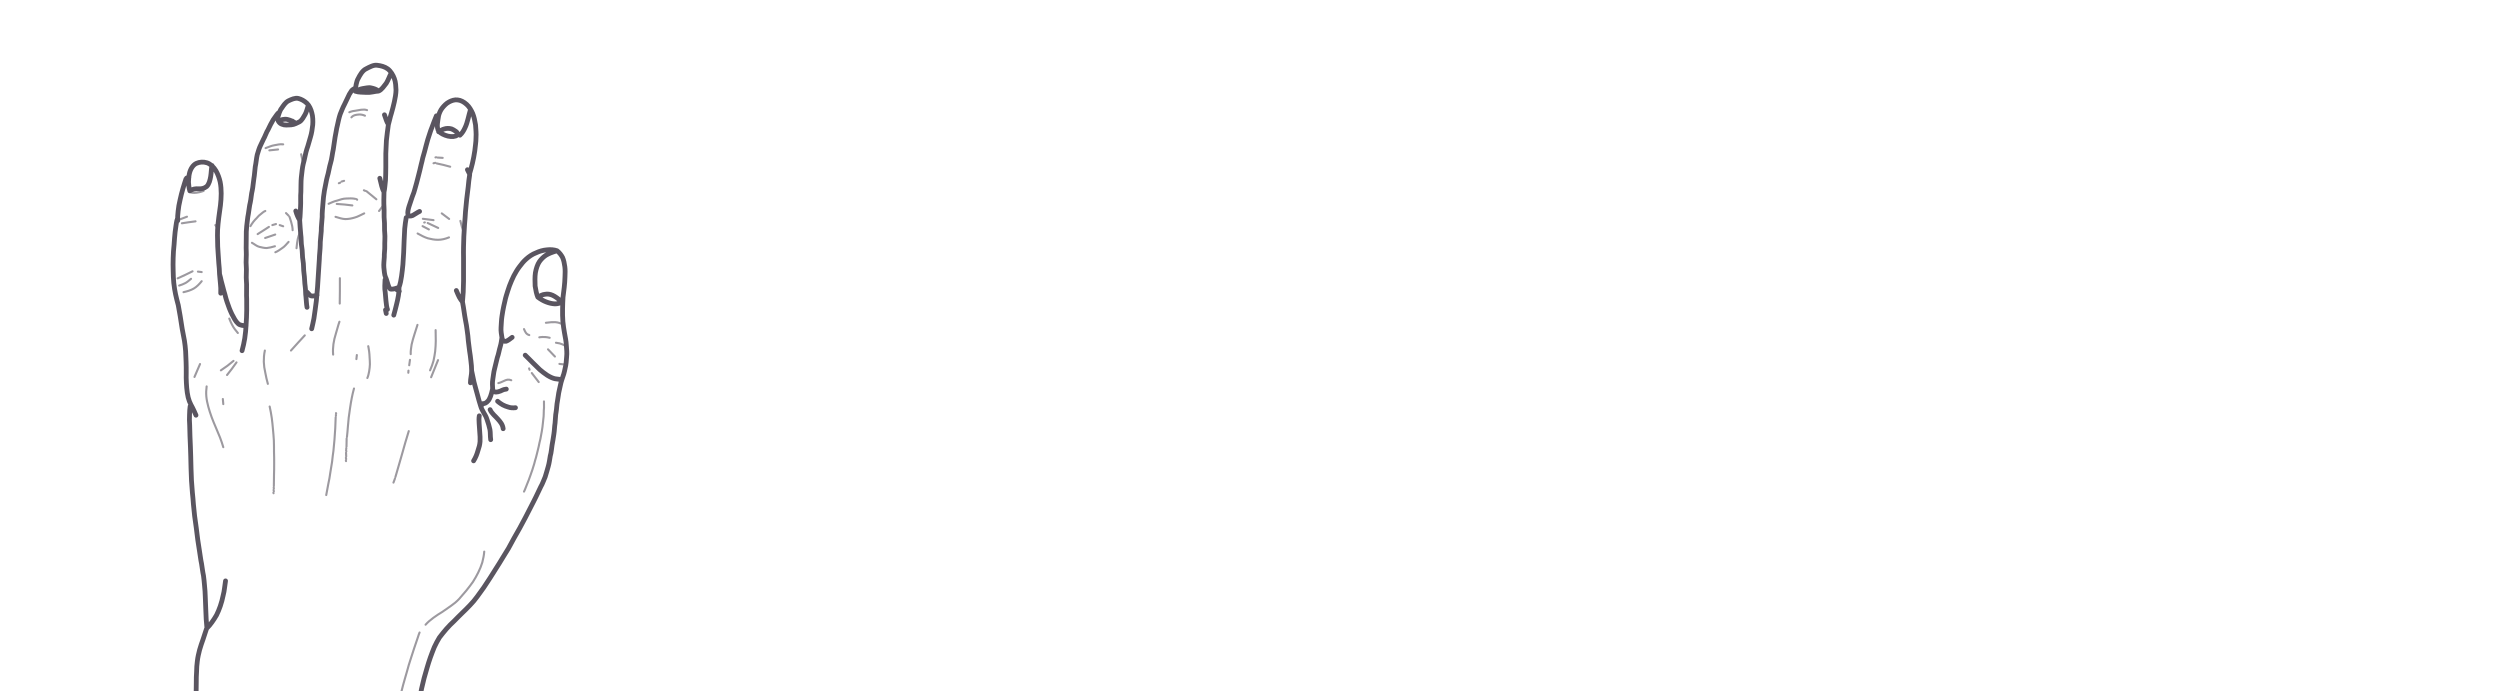
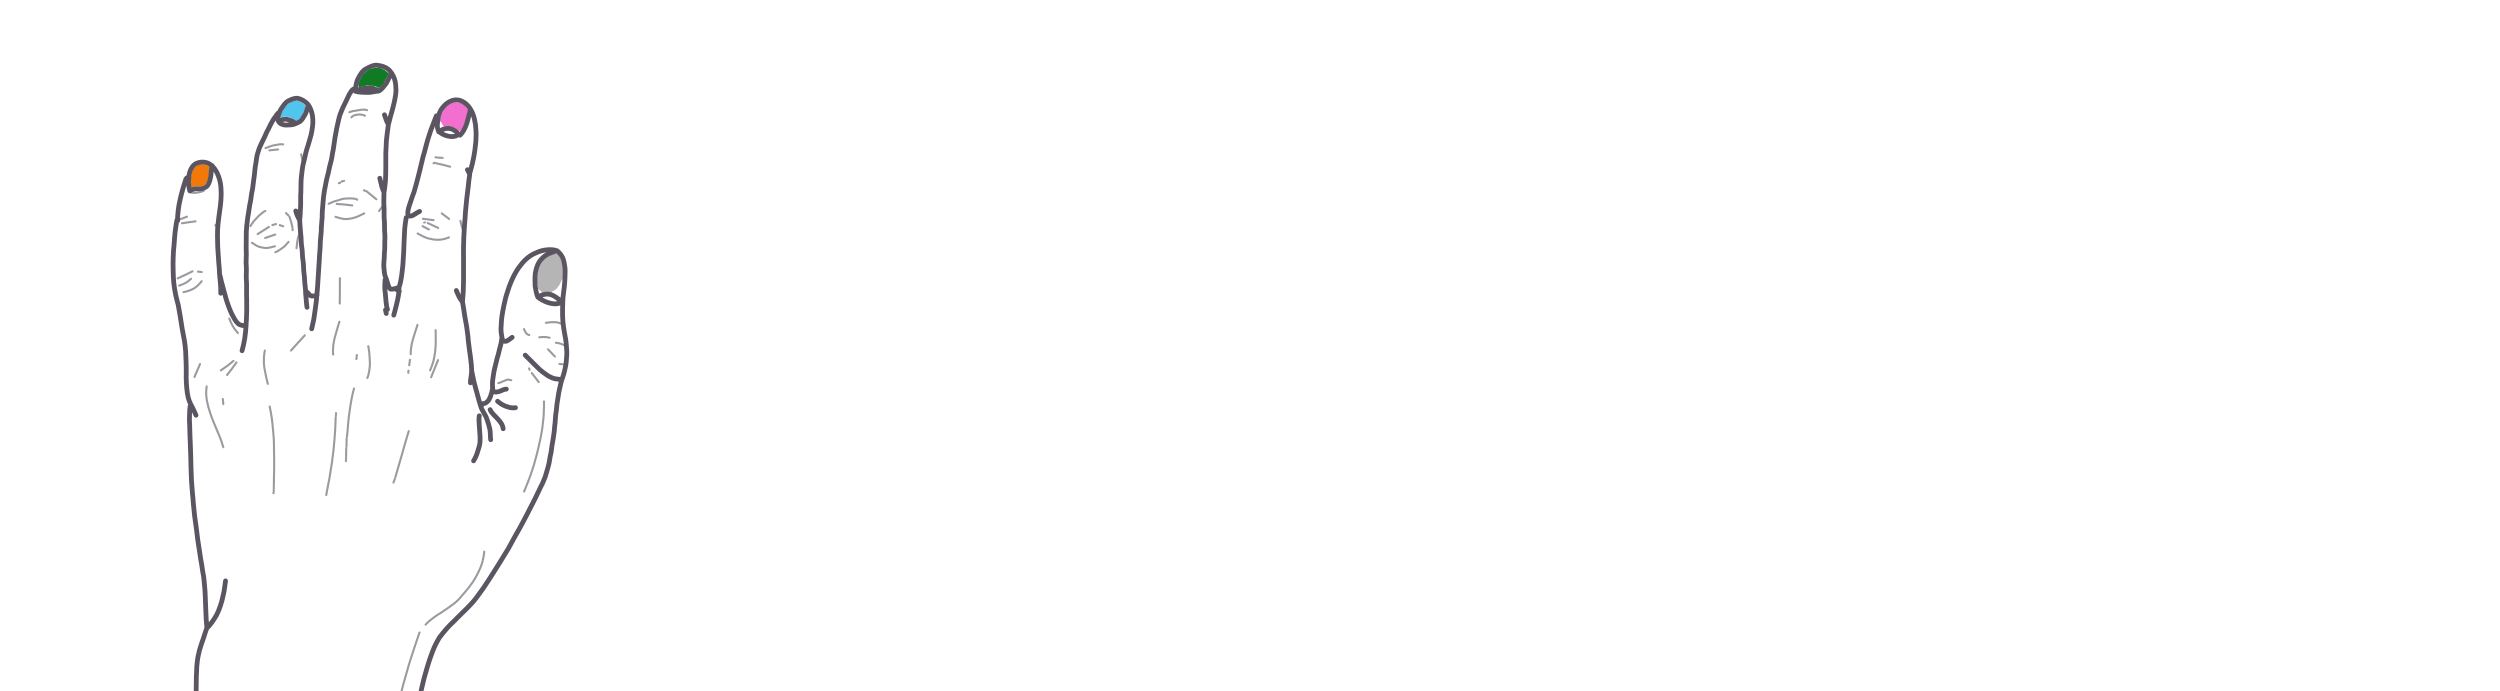
<svg xmlns="http://www.w3.org/2000/svg" viewBox="-400 -20 1666 460" data-side="left">
+   <path class="hand-nail" data-finger="4" d="M-31.2 149.2 L-29.2 148.8 L-28.3 149.4 L-26.9 151.2 L-25.8 153.7 L-24.8 158.3 L-24.9 165.8 L-25.5 166.4 L-27.4 170.2 L-29.3 172.6 L-32.3 174.5 L-32.4 175.0 L-34.9 174.7 L-36.2 174.6 L-38.3 175.1 L-41.2 172.6 L-41.8 172.5 L-42.2 166.9 L-41.9 162.0 L-40.5 157.0 L-38.6 154.1 L-35.7 151.3 Z" fill="#b5b5b5" />
+   <path class="hand-nail" data-finger="3" d="M-99.1 48.6 L-96.5 48.0 L-92.9 48.6 L-90.3 50.3 L-87.9 53.0 L-89.8 60.7 L-91.9 65.8 L-93.0 67.3 L-93.3 67.0 L-93.9 67.1 L-94.0 67.6 L-94.8 66.7 L-97.4 65.0 L-100.1 64.1 L-102.6 64.1 L-104.3 64.5 L-106.3 60.9 L-106.9 60.8 L-106.1 56.5 L-103.9 52.4 L-101.1 49.8 Z" fill="#f26ecf" />
+   <path class="hand-nail" data-finger="2" d="M-153.5 26.0 L-149.8 25.1 L-146.4 25.4 L-143.8 26.6 L-140.9 28.9 L-144.2 35.4 L-146.0 37.6 L-147.5 38.7 L-149.8 37.4 L-155.0 36.8 L-160.3 38.1 L-161.0 37.9 L-160.9 37.1 L-161.4 37.1 L-160.6 34.0 L-158.2 29.6 L-155.8 27.4 Z" fill="#107a25" />
+   <path class="hand-nail" data-finger="1" d="M-206.2 47.8 L-203.6 47.1 L-201.0 47.3 L-199.4 48.0 L-196.2 50.4 L-197.0 53.4 L-199.3 58.0 L-201.3 60.0 L-202.5 60.5 L-203.2 60.0 L-207.6 58.0 L-210.8 57.7 L-213.0 58.3 L-213.5 58.0 L-212.3 54.9 L-210.0 51.0 Z" fill="#50c5ed" />
+   <path class="hand-nail" data-finger="0" d="M-268.2 89.9 L-266.2 89.4 L-264.1 89.5 L-261.5 90.4 L-260.3 91.4 L-260.8 96.7 L-261.8 100.7 L-263.5 103.4 L-265.8 104.2 L-270.1 104.3 L-272.2 104.8 L-272.7 104.5 L-272.9 103.4 L-273.1 99.9 L-272.2 95.0 L-270.8 92.1 Z" fill="#f27907" />
  <path class="hand-creases" d="M-167.2 54.8 C-167.2 54.8 -165.6 54.0 -163.2 53.8 C-161.0 53.5 -157.9 52.5 -155.4 53.4 M-165.8 58.2 C-165.8 58.2 -165.0 57.1 -163.4 56.7 C-162.0 56.4 -159.7 55.8 -156.8 57.1 M-223.0 78.7 C-221.0 78.0 -219.1 77.1 -217.2 76.8 C-215.3 76.5 -213.4 75.9 -211.3 76.2 M-220.5 80.2 L-214.7 79.6 M-273.5 107.2 C-273.4 108.6 -271.2 108.7 -268.9 108.4 C-266.5 108.1 -264.3 107.2 -264.3 107.2 M-199.3 82.8 L-198.2 88.2 M-109.8 84.9 L-109.3 84.8 M-108.4 85.0 L-105.0 85.2 M-111.1 88.8 L-109.9 88.5 M-280.9 126.5 L-275.4 124.4 M-109.0 88.9 L-104.5 89.9 L-100.0 91.1 M-278.8 128.8 L-274.2 128.1 L-269.7 127.5 M-256.5 130.0 L-255.2 131.9 M-172.4 101.0 L-170.7 100.5 M-174.2 102.1 L-173.4 101.8 M-233.1 130.7 C-233.1 130.7 -231.7 128.2 -229.9 126.3 C-228.9 125.5 -227.8 123.8 -226.6 123.0 C-225.5 122.2 -224.4 121.0 -223.2 120.6 M-157.5 106.8 L-156.6 107.2 M-181.0 115.8 C-179.2 115.0 -177.3 114.1 -175.4 113.7 C-173.5 113.1 -171.4 112.3 -169.3 112.3 C-167.3 112.2 -165.3 112.1 -163.3 112.5 M-155.8 107.4 L-149.2 112.8 M-209.4 122.0 L-207.7 123.7 M-175.6 115.9 L-170.4 116.3 L-165.2 116.9 M-162.4 112.7 L-162.0 113.1 M-207.1 124.5 C-207.1 124.5 -204.9 130.2 -205.0 133.4 M-218.5 130.0 L-216.1 129.3 M-228.3 136.0 L-224.5 133.6 L-220.8 131.2 M-213.6 130.0 L-211.3 130.8 M-176.4 124.5 C-174.1 125.2 -172.0 125.9 -169.9 126.0 C-167.7 126.0 -165.7 125.6 -163.7 125.0 C-161.7 124.5 -159.5 123.2 -157.3 122.2 M-147.4 120.6 L-144.9 117.3 M-223.3 138.6 L-216.6 136.3 M-232.1 141.8 C-230.4 142.7 -228.9 144.1 -227.2 144.5 C-225.5 144.9 -223.9 145.3 -222.3 145.3 C-220.6 145.1 -218.7 144.7 -216.8 144.1 M-105.6 122.2 L-100.7 125.9 M-118.2 125.8 L-111.1 126.7 M-202.4 145.4 C-202.3 143.3 -201.8 140.6 -201.6 139.4 C-201.4 138.2 -200.8 136.4 -200.2 135.3 M-281.6 165.5 L-276.6 163.2 L-271.7 160.8 M-268.1 161.0 L-265.6 161.3 M-207.7 141.2 C-208.9 142.5 -210.4 144.4 -211.9 145.3 C-213.2 146.2 -214.9 147.5 -216.5 148.1 M-117.3 128.3 L-116.9 128.2 M-115.0 128.6 L-108.0 131.9 M-118.4 130.7 L-114.2 132.9 M-272.7 165.8 C-273.9 166.8 -275.1 167.9 -276.4 168.6 C-277.6 169.3 -279.1 169.8 -280.6 170.3 M-93.2 127.2 C-92.5 130.4 -91.9 132.4 -91.0 134.2 M-121.7 135.6 C-119.4 136.9 -117.1 138.1 -114.9 138.8 C-112.6 139.4 -110.4 139.8 -108.1 139.8 C-105.7 139.8 -103.2 139.2 -100.8 138.2 M-265.6 167.4 C-267.3 169.5 -269.0 171.2 -270.9 172.3 C-272.8 173.4 -275.0 174.1 -277.7 174.7 M-173.5 165.4 L-173.5 173.8 L-173.6 182.3 M-247.2 192.3 C-246.1 195.2 -244.6 198.0 -243.5 199.4 C-242.3 200.9 -241.5 201.9 -241.5 201.9 M-173.8 194.4 C-174.6 196.5 -175.5 200.3 -176.2 202.4 C-176.9 204.6 -177.5 207.0 -177.8 209.3 C-178.1 211.5 -178.2 213.9 -178.0 216.3 M-196.9 203.5 L-201.5 208.5 L-206.1 213.6 M-266.7 222.6 L-268.6 227.0 L-270.4 231.2 M-223.5 213.6 C-224.1 216.3 -224.2 218.8 -224.2 221.1 C-224.1 223.6 -223.8 225.9 -223.2 228.4 C-222.8 230.8 -222.2 233.2 -221.5 235.8 M-244.4 220.5 L-248.5 223.8 L-252.8 226.8 M-242.4 221.5 L-245.5 225.8 L-248.7 229.9 M-121.8 196.5 C-122.5 198.6 -123.2 201.1 -123.9 203.1 C-124.6 205.1 -125.2 207.6 -125.7 209.6 C-126.0 211.7 -126.4 213.8 -126.3 216.0 M-154.6 210.7 C-154.6 210.7 -154.3 212.1 -154.0 214.3 C-153.9 215.5 -153.7 216.8 -153.7 218.2 C-153.6 219.6 -153.5 221.1 -153.5 222.8 C-153.6 224.3 -153.7 225.9 -154.0 227.5 C-154.3 229.0 -154.6 230.6 -155.2 231.9 M-109.7 200.0 C-109.6 202.3 -109.7 205.1 -109.6 207.2 C-109.6 209.4 -109.8 211.9 -110.0 214.1 C-110.2 216.2 -110.7 218.2 -111.1 220.4 C-111.7 222.5 -112.4 224.6 -113.4 226.8 M-262.3 237.5 C-262.6 239.7 -262.7 242.0 -262.5 244.2 C-262.3 246.5 -261.8 248.7 -261.2 251.0 C-260.6 253.3 -259.8 255.6 -259.0 257.9 C-258.2 260.3 -257.1 262.5 -256.2 264.8 C-255.2 267.1 -254.3 269.3 -253.4 271.5 C-252.6 273.7 -251.8 275.8 -251.2 278.0 M-162.2 216.6 L-162.5 219.3 M-251.5 245.9 L-251.2 249.3 M-50.8 199.3 C-50.0 201.2 -49.4 202.7 -47.3 203.3 M-36.2 195.1 C-33.3 194.7 -31.5 194.6 -29.9 194.7 C-28.1 194.8 -26.6 195.4 -24.7 196.2 M-126.8 219.8 L-127.3 223.4 M-108.1 220.0 L-110.4 225.7 L-112.7 231.4 M-127.8 227.0 L-127.9 228.4 M-40.6 204.8 C-40.6 204.8 -37.5 204.1 -33.7 205.1 M-220.3 250.9 C-219.7 253.4 -219.3 256.0 -218.9 258.5 C-218.6 260.9 -218.3 263.4 -218.1 266.0 C-217.8 268.5 -217.7 271.1 -217.5 273.5 C-217.5 276.1 -217.3 278.5 -217.4 281.1 C-217.3 283.6 -217.3 286.2 -217.3 288.7 C-217.3 291.2 -217.3 293.8 -217.4 296.3 C-217.4 298.9 -217.4 301.4 -217.5 303.9 M-164.1 238.9 C-164.7 241.1 -165.2 243.2 -165.6 245.3 C-166.0 247.5 -166.4 249.5 -166.7 251.8 C-167.0 253.9 -167.3 256.1 -167.6 258.2 C-167.8 260.3 -168.0 262.5 -168.2 264.7 C-168.4 266.9 -168.5 269.1 -168.8 271.2 M-29.5 208.4 C-25.7 208.8 -24.7 209.9 -22.4 210.8 M-34.8 212.8 L-30.2 217.6 M-176.1 255.3 L-176.0 255.7 M-176.2 256.6 L-176.1 257.0 M-47.4 225.5 L-47.1 226.4 M-176.3 258.0 C-176.4 260.5 -176.5 263.0 -176.6 265.5 C-176.8 268.0 -176.9 270.5 -177.1 272.9 C-177.3 275.5 -177.5 277.9 -177.8 280.4 C-178.1 282.8 -178.5 285.3 -178.7 287.7 C-179.1 290.2 -179.5 292.6 -179.9 295.1 C-180.2 297.6 -180.7 300.1 -181.2 302.4 C-181.7 304.9 -182.1 307.4 -182.6 309.9 M-45.6 228.6 L-41.0 234.6 M-27.2 222.5 L-23.0 223.0 M-169.0 272.2 L-169.1 277.7 M-127.6 267.3 L-129.9 274.9 L-132.1 282.7 L-134.3 290.3 L-136.5 297.9 M-169.3 278.7 L-169.2 279.1 M-169.4 279.9 L-169.2 280.8 M-169.4 281.7 L-169.3 284.2 M-169.5 285.1 L-169.3 285.9 M-169.5 286.8 L-169.4 287.3 M-217.6 304.8 L-217.5 305.6 M-217.7 306.5 L-217.5 307.4 M-37.5 247.5 C-37.6 249.5 -37.3 251.4 -37.6 253.3 C-37.7 255.2 -37.6 257.1 -37.9 259.0 C-38.2 260.9 -38.2 262.8 -38.5 264.5 C-38.8 266.4 -39.0 268.2 -39.4 269.9 C-39.7 271.6 -40.0 273.4 -40.5 275.1 C-40.9 276.7 -41.1 278.5 -41.6 280.0 C-42.1 281.6 -42.3 283.3 -42.8 284.8 C-43.3 286.2 -43.6 287.7 -44.0 289.1 C-44.9 291.9 -45.6 294.5 -46.5 296.7 C-47.3 298.9 -48.0 301.0 -48.7 302.5 C-49.4 304.1 -49.8 305.4 -50.2 306.3 C-50.6 307.2 -50.8 307.6 -50.8 307.6 M-217.8 308.3 L-217.7 308.7 M-136.8 298.9 L-137.8 301.6 M-77.3 347.6 C-77.5 350.1 -78.0 352.5 -78.6 354.8 C-79.3 357.1 -80.2 359.3 -81.3 361.5 C-82.3 363.6 -83.5 365.6 -84.8 367.7 C-86.2 369.6 -87.6 371.6 -89.2 373.5 C-90.8 375.4 -92.4 377.3 -94.1 379.2 C-95.7 380.9 -97.5 382.4 -99.4 383.7 C-101.3 385.1 -103.3 386.4 -105.3 387.8 C-107.3 389.0 -109.3 390.3 -111.2 391.7 C-113.1 393.1 -114.9 394.6 -116.4 396.3 M-120.4 401.5 C-120.4 401.5 -120.5 401.9 -120.9 402.8 C-121.2 403.6 -121.6 404.8 -122.1 406.4 C-122.7 408.0 -123.3 409.9 -124.0 412.0 C-124.7 414.1 -125.5 416.6 -126.3 419.1 C-126.8 420.5 -127.1 421.8 -127.6 423.2 C-128.0 424.6 -128.4 426.0 -128.8 427.5 C-129.2 428.9 -129.7 430.4 -130.1 432.0 C-130.5 433.5 -130.9 435.0 -131.4 436.6 C-131.8 438.2 -132.2 439.7 -132.6 441.3 C-133.1 442.9 -133.4 444.5 -133.8 446.1 C-134.2 447.6 -134.5 449.2 -134.9 450.9 C-135.1 452.5 -135.5 454.1 -135.8 455.6 C-136.1 457.2 -136.4 458.8 -136.7 460.3 C-136.9 461.8 -137.1 463.3 -137.3 464.8 C-137.5 466.2 -137.6 467.6 -137.8 469.0 C-137.9 470.4 -138.0 471.9 -138.0 473.1 M-67.9 235.3 C-66.2 235.0 -65.0 234.1 -63.6 233.6 C-62.3 233.0 -61.0 232.7 -59.3 233.4" fill="none" stroke="#5a5560" stroke-opacity="0.6" stroke-width="1.4" stroke-linecap="round" stroke-linejoin="round" />
  <path class="hand-lines" d="M-163.2 40.8 C-160.9 41.6 -158.3 41.4 -155.6 41.6 C-153.0 41.8 -150.2 40.8 -147.8 40.7 C-149.1 39.5 -150.8 39.0 -152.6 38.6 C-154.3 38.1 -156.4 38.8 -158.2 39.0 C-160.0 39.2 -161.7 40.3 -163.2 40.8 C-163.1 38.2 -162.5 34.2 -161.3 32.3 C-160.3 30.3 -158.5 27.0 -156.1 25.9 C-153.8 24.7 -151.0 23.1 -148.6 23.5 C-146.1 23.8 -143.7 24.4 -141.6 25.9 C-139.6 27.4 -138.0 30.1 -137.2 32.4 C-136.3 34.6 -136.2 37.9 -136.1 40.0 C-136.1 42.2 -136.7 45.7 -137.2 47.8 C-137.7 49.8 -138.5 53.5 -139.2 55.6 C-139.9 57.6 -140.6 61.2 -141.2 63.1 C-141.6 65.2 -142.2 71.3 -142.5 73.6 C-142.7 75.8 -142.7 79.9 -142.9 82.4 C-143.0 84.8 -142.8 89.0 -142.9 91.4 C-143.0 93.8 -142.9 97.8 -143.1 100.1 C-143.4 102.4 -143.6 106.0 -144.1 108.0 C-145.3 105.9 -146.0 102.6 -146.9 98.8 M-192.3 199.1 C-191.8 196.8 -191.2 194.5 -190.8 192.2 C-190.4 189.9 -189.5 182.8 -189.2 180.5 C-189.0 178.1 -188.6 173.9 -188.4 171.5 C-188.3 169.0 -187.9 164.6 -187.8 162.1 C-187.7 159.7 -187.3 155.3 -187.2 152.8 C-187.2 150.4 -186.6 145.8 -186.6 143.4 C-186.7 140.8 -186.0 136.4 -185.9 133.9 C-186.0 131.4 -185.4 127.0 -185.3 124.6 C-185.4 122.2 -185.0 118.2 -184.8 115.8 C-184.7 113.2 -184.2 109.4 -183.8 107.0 C-183.2 104.5 -182.6 100.2 -181.9 97.8 C-181.1 95.4 -180.5 91.1 -179.7 88.6 C-178.9 86.2 -178.5 82.0 -177.9 79.5 C-177.5 77.3 -177.1 73.6 -176.7 71.4 C-176.2 69.4 -175.8 65.8 -175.2 63.7 C-174.8 61.7 -174.0 58.1 -173.3 56.1 C-172.5 54.2 -171.6 51.7 -170.5 49.7 C-169.3 47.5 -168.0 44.2 -167.2 42.8 C-166.3 41.6 -165.6 40.0 -165.1 39.8 L-163.1 38.6 M-215.8 58.6 L-214.9 58.2 C-214.3 56.4 -213.5 53.4 -212.3 52.1 C-211.3 50.6 -209.8 48.2 -207.8 47.2 C-205.7 46.2 -203.4 45.1 -201.2 45.6 C-199.2 46.1 -197.2 47.2 -195.5 48.8 C-193.9 50.3 -192.7 53.0 -192.2 55.2 C-191.5 57.4 -191.4 60.9 -191.6 63.2 C-191.8 65.4 -192.4 69.2 -193.1 71.3 C-193.8 73.5 -194.7 77.2 -195.5 79.3 C-196.3 81.5 -197.2 87.0 -197.9 89.1 C-198.5 91.4 -198.9 95.6 -199.2 98.2 C-199.5 100.8 -199.4 105.2 -199.5 107.9 C-199.8 110.6 -199.5 115.0 -199.7 117.6 C-199.9 120.2 -199.9 124.3 -200.3 126.7 C-201.2 125.3 -202.2 123.2 -202.9 120.6 M-139.3 28.7 C-140.3 30.4 -141.4 33.7 -142.6 35.5 C-143.9 37.1 -145.7 40.0 -147.8 40.7 M-120.4 120.9 C-121.6 121.4 -123.5 122.8 -125.0 123.6 C-126.6 124.2 -127.9 124.4 -128.2 122.6 C-128.4 121.4 -128.0 119.4 -127.4 117.5 C-126.8 115.6 -126.0 113.2 -125.3 111.2 C-124.5 109.3 -123.8 107.2 -123.5 105.9 C-122.7 103.4 -122.0 100.3 -121.3 97.7 C-120.6 95.2 -119.9 92.1 -119.3 89.5 C-118.9 88.2 -118.6 86.6 -118.3 85.3 C-117.9 84.0 -117.5 82.4 -117.1 81.1 C-116.5 78.6 -115.6 75.5 -114.9 72.9 C-114.0 70.4 -113.2 67.3 -112.2 65.0 C-111.3 62.5 -110.2 59.6 -109.2 57.2 L-107.7 57.0 C-107.3 55.5 -106.5 53.5 -105.3 52.0 C-104.1 50.5 -102.5 48.8 -100.7 47.9 C-99.0 47.0 -97.0 46.3 -95.0 46.6 C-93.0 46.8 -91.0 47.8 -89.0 49.6 C-87.3 51.1 -86.0 53.4 -85.0 55.6 C-84.1 57.8 -83.5 60.6 -83.1 63.2 C-83.0 64.5 -82.9 66.1 -82.8 67.5 C-82.7 68.8 -82.7 70.5 -82.8 71.8 C-82.8 73.2 -82.9 74.8 -83.1 76.2 C-83.2 77.6 -83.4 79.2 -83.6 80.5 C-84.0 83.3 -84.6 86.4 -85.2 88.9 C-85.8 91.3 -86.5 94.0 -87.1 95.9 L-88.5 93.1 M-238.7 213.7 C-238.0 211.3 -237.3 208.0 -236.9 205.5 C-236.5 203.1 -236.1 198.8 -236.0 196.3 C-235.8 193.8 -235.6 189.4 -235.6 186.7 C-235.7 184.2 -235.5 179.6 -235.7 177.0 C-235.8 174.4 -235.5 169.8 -235.8 167.2 C-236.1 164.6 -235.6 159.8 -235.9 157.2 C-236.2 154.6 -235.7 150.0 -235.9 147.5 C-236.1 144.9 -235.8 140.4 -235.9 137.9 C-236.0 135.8 -235.8 132.9 -235.6 130.7 C-235.3 128.6 -235.0 124.8 -234.5 122.6 C-234.1 120.5 -233.8 117.0 -233.2 114.8 C-232.7 112.6 -232.5 109.1 -231.9 106.9 C-231.4 104.7 -231.2 101.1 -230.8 98.9 C-230.4 96.9 -230.2 93.2 -229.9 91.1 C-229.4 88.9 -229.1 85.3 -228.6 83.2 C-228.0 81.1 -227.2 78.4 -226.2 76.5 C-225.6 75.4 -225.0 73.8 -224.3 72.5 C-223.6 71.4 -222.8 69.0 -222.1 67.7 C-221.3 66.6 -220.4 64.2 -219.7 63.0 C-218.9 61.8 -218.1 59.8 -217.3 58.9 C-215.9 57.0 -214.7 54.9 -213.9 55.0 M-194.6 50.4 C-195.1 51.9 -195.8 54.8 -196.7 56.3 C-197.6 57.8 -198.8 60.3 -200.5 61.2 C-201.8 61.8 -203.9 63.1 -206.0 63.2 C-208.2 63.3 -210.4 63.6 -212.1 62.8 C-213.8 62.2 -215.0 60.6 -214.9 58.7 M-258.7 90.3 C-259.2 92.2 -259.2 95.3 -259.6 97.6 C-260.0 100.0 -260.7 102.8 -262.3 104.3 C-264.1 105.7 -265.8 105.9 -267.8 105.8 C-269.6 105.7 -271.6 105.9 -273.5 107.2 C-274.1 105.3 -274.3 103.0 -274.4 101.3 C-274.3 99.6 -274.2 97.4 -273.8 95.7 C-273.1 92.5 -271.3 89.9 -269.2 88.9 C-267.0 87.9 -264.5 87.7 -262.0 88.5 C-259.7 89.3 -257.5 91.4 -256.1 93.8 C-254.8 96.0 -253.8 98.9 -253.3 101.2 C-252.8 103.5 -252.6 106.6 -252.6 108.9 C-252.6 111.4 -252.8 114.5 -253.1 116.9 C-253.5 119.3 -253.8 122.5 -254.2 124.9 C-254.6 127.3 -254.8 130.9 -255.0 133.2 C-255.1 135.4 -255.1 138.3 -255.0 140.5 C-255.0 142.8 -254.9 145.7 -254.7 147.9 C-254.5 150.2 -254.4 153.1 -254.2 155.4 C-254.0 157.6 -253.7 160.4 -253.7 162.6 C-253.5 165.0 -253.2 167.4 -253.1 169.1 C-252.9 170.7 -252.8 173.0 -252.9 175.4 M-214.6 60.6 C-212.8 59.9 -210.6 59.1 -208.5 59.6 C-206.4 60.1 -204.3 61.0 -202.8 62.3 M-107.7 57.0 C-107.9 58.6 -108.4 60.7 -108.5 62.4 C-108.7 64.2 -108.5 66.3 -107.5 67.6 C-106.5 68.8 -104.0 70.1 -101.5 70.7 C-98.9 71.3 -96.4 71.1 -95.3 70.0 C-93.9 68.4 -97.9 66.4 -99.1 65.9 C-100.9 65.4 -102.5 65.5 -103.8 65.9 C-105.2 66.2 -106.4 67.1 -107.7 67.8 M-205.1 60.7 L-206.4 63.2 M-86.6 53.5 C-87.1 55.1 -87.6 57.3 -88.1 59.2 C-88.6 61.1 -89.2 63.3 -90.1 65.1 C-90.9 66.9 -92.0 68.8 -93.5 70.1 M-274.1 98.0 C-274.3 98.2 -275.8 98.5 -276.0 99.0 C-276.7 100.8 -277.4 103.6 -278.1 105.7 C-278.8 108.0 -279.5 110.9 -280.0 113.2 C-280.6 115.6 -281.1 118.5 -281.3 120.7 C-281.6 122.9 -281.7 125.3 -281.6 127.1 L-281.8 125.8 M-143.8 56.5 C-142.8 59.3 -142.3 61.3 -141.3 62.7 M-282.1 126.8 C-282.6 128.9 -282.9 132.0 -283.3 134.6 C-283.6 137.1 -283.8 140.4 -284.0 143.1 C-284.2 144.4 -284.2 146.2 -284.4 147.5 C-284.5 148.9 -284.5 150.7 -284.6 151.9 C-284.7 154.6 -284.7 158.0 -284.6 160.5 C-284.6 163.1 -284.4 166.2 -284.2 168.5 C-283.9 171.2 -283.5 173.9 -283.0 176.1 C-282.5 178.2 -281.9 181.0 -281.2 183.4 C-280.8 185.3 -280.3 188.3 -279.9 190.8 C-279.5 193.3 -279.0 196.6 -278.6 199.1 C-278.1 201.6 -277.6 204.7 -277.1 207.0 C-276.8 209.1 -276.4 211.9 -276.3 214.1 C-276.2 216.4 -276.1 219.1 -276.0 221.2 C-275.9 223.5 -275.9 226.2 -275.9 228.4 C-276.0 230.5 -275.9 232.9 -275.8 235.2 C-275.7 237.3 -275.5 239.6 -275.2 241.7 C-274.9 244.0 -274.4 245.8 -273.8 247.4 C-273.2 248.9 -272.5 250.3 -271.7 251.7 C-271.0 253.2 -270.2 254.7 -269.4 256.7 M-87.0 96.4 C-87.4 98.9 -87.8 102.0 -88.0 104.6 C-88.3 107.1 -88.7 110.2 -89.0 112.8 C-89.2 115.4 -89.5 118.5 -89.8 121.1 C-89.9 123.6 -90.2 126.7 -90.4 129.3 C-90.6 131.8 -90.8 135.1 -90.9 137.6 C-91.0 139.7 -91.1 142.3 -91.1 144.5 C-91.1 146.8 -91.2 149.6 -91.1 151.9 C-91.1 154.3 -91.1 157.2 -91.1 159.6 C-91.1 162.0 -91.1 164.9 -91.1 167.2 C-91.1 169.6 -91.2 172.3 -91.3 174.6 C-91.4 176.7 -91.6 179.2 -91.8 181.2 C-92.6 180.3 -93.2 179.2 -93.9 178.1 C-94.5 177.0 -95.1 175.5 -95.9 173.6 M-144.1 108.0 C-144.2 110.5 -144.3 115.8 -144.1 118.1 C-143.9 120.4 -144.2 124.4 -143.9 126.7 C-143.6 129.0 -143.9 133.1 -143.6 135.4 C-143.3 137.7 -143.7 141.9 -143.6 144.3 C-143.5 146.1 -144.0 149.2 -143.9 151.2 C-144.0 153.0 -144.4 156.4 -144.2 158.2 C-144.0 160.1 -143.8 163.2 -143.1 164.7 C-142.0 166.7 -141.1 172.7 -139.5 172.7 C-137.7 172.8 -135.9 172.1 -134.1 171.5 C-134.0 173.1 -134.2 175.2 -134.5 177.0 C-134.8 178.7 -135.3 181.4 -135.8 183.1 C-136.3 184.9 -137.0 188.2 -137.6 190.0 M-200.3 126.7 C-200.1 129.0 -199.9 133.8 -199.6 136.1 C-199.2 138.3 -199.4 142.5 -198.9 144.7 C-198.4 147.1 -198.6 151.3 -198.1 153.5 C-197.6 155.9 -197.8 160.0 -197.4 162.3 C-197.0 164.7 -197.0 168.7 -196.6 171.1 C-196.3 173.1 -196.4 176.1 -196.1 177.8 C-195.9 179.6 -195.8 182.8 -195.4 184.8 M-129.3 125.0 C-129.7 127.3 -130.1 130.1 -130.3 132.4 C-130.4 134.9 -130.6 137.9 -130.7 140.4 C-130.8 142.9 -130.9 145.9 -131.0 148.3 C-131.1 150.9 -131.3 153.9 -131.5 156.3 C-131.7 158.8 -132.1 161.7 -132.4 164.0 C-132.7 166.5 -133.3 169.2 -134.1 171.5 M-253.7 162.6 C-253.3 163.8 -252.9 165.8 -252.6 167.1 C-252.2 168.4 -251.8 170.3 -251.4 171.6 C-251.0 173.1 -250.6 174.8 -250.1 176.3 C-249.7 177.7 -249.3 179.6 -248.8 180.9 C-248.3 182.2 -247.7 184.0 -247.2 185.4 C-246.7 186.6 -246.1 188.1 -245.5 189.3 C-244.3 191.6 -243.0 194.2 -241.4 195.6 C-240.0 197.0 -237.8 196.9 -236.0 197.1 M-196.2 174.0 C-194.8 174.9 -193.7 177.0 -192.6 177.2 C-191.4 177.4 -190.2 177.2 -188.7 176.6 M-143.4 166.4 C-143.5 168.2 -143.8 172.6 -143.3 174.7 C-143.0 176.8 -142.8 183.7 -141.8 186.2 M-58.7 204.8 C-60.0 205.8 -61.5 207.0 -62.7 207.4 C-64.0 207.7 -65.1 207.2 -65.5 205.0 C-65.8 203.0 -66.3 200.6 -66.1 198.2 C-65.9 195.8 -65.9 193.3 -65.5 190.8 C-65.1 188.4 -64.8 186.0 -64.3 184.0 C-63.7 181.9 -63.4 179.5 -62.7 177.3 C-62.0 175.1 -61.3 172.7 -60.5 170.5 C-59.6 168.3 -58.7 165.9 -57.6 163.8 C-56.5 161.8 -55.3 159.6 -53.8 157.7 C-52.5 155.9 -51.0 154.1 -49.3 152.6 C-47.4 150.9 -45.2 149.4 -42.8 148.5 C-40.5 147.4 -38.0 146.7 -35.6 146.5 C-33.1 146.2 -30.8 146.4 -28.8 147.1 C-30.5 147.6 -31.9 148.1 -33.2 148.6 C-34.4 149.1 -35.3 149.6 -36.2 150.1 C-37.8 151.2 -39.2 152.5 -40.5 154.3 C-41.8 156.2 -42.7 158.9 -43.2 161.7 C-43.4 163.1 -43.5 164.6 -43.5 166.1 C-43.5 167.5 -43.5 169.1 -43.4 170.6 C-43.0 173.4 -42.4 176.1 -41.6 178.0 M-136.4 172.5 L-133.9 174.1 M-28.8 147.1 C-27.2 148.3 -26.0 149.9 -25.1 151.6 C-24.3 153.4 -23.9 155.6 -23.6 157.7 C-23.3 159.8 -23.4 162.3 -23.5 164.5 C-23.5 166.8 -23.8 169.3 -24.0 171.5 C-24.3 173.7 -24.5 176.0 -24.8 178.0 C-25.0 180.4 -25.0 183.2 -25.1 185.8 C-25.1 187.2 -25.1 188.6 -25.1 190.1 C-25.1 191.4 -25.0 192.9 -24.9 194.2 C-24.7 196.8 -24.2 199.5 -23.8 202.0 C-23.3 204.8 -22.7 207.5 -22.6 210.1 C-22.4 212.6 -22.1 215.3 -22.4 217.8 C-22.6 220.2 -22.7 222.8 -23.4 225.4 C-23.7 226.7 -23.9 228.0 -24.3 229.2 C-24.8 230.4 -25.1 231.9 -25.6 233.1 C-27.5 232.6 -28.7 232.7 -30.1 232.4 C-31.5 232.1 -33.0 231.5 -35.3 230.1 C-37.1 228.9 -38.8 227.6 -40.3 226.3 C-41.8 224.8 -43.5 223.2 -45.0 221.7 C-46.5 220.1 -48.3 218.4 -50.0 216.7 M-143.1 186.5 L-142.6 188.9 M-91.8 181.2 C-91.4 183.1 -91.1 185.3 -90.8 187.2 C-90.5 189.1 -90.2 191.4 -89.8 193.4 C-89.3 195.5 -89.0 198.0 -88.7 200.1 C-88.3 202.2 -88.1 205.2 -87.9 207.3 C-87.6 209.4 -87.3 211.6 -87.1 213.7 C-86.8 215.8 -86.4 218.1 -86.2 220.4 C-85.9 222.7 -85.7 225.0 -85.7 227.1 C-85.7 230.1 -86.5 232.2 -86.5 235.1 M-41.6 178.0 C-39.8 177.0 -38.3 176.2 -36.7 176.1 C-35.1 175.8 -33.5 176.0 -31.7 176.8 C-30.0 177.6 -27.8 179.1 -25.6 181.3 C-26.9 182.1 -28.5 182.5 -30.2 182.5 C-32.1 182.4 -34.0 182.0 -36.0 181.2 C-37.9 180.5 -39.9 179.3 -41.6 178.0 M-273.3 250.8 C-273.5 252.4 -273.7 254.4 -273.7 256.5 C-273.8 258.6 -273.8 261.0 -273.6 263.4 C-273.6 265.8 -273.5 268.2 -273.4 270.7 C-273.3 273.1 -273.2 275.5 -273.1 277.8 C-273.0 280.0 -272.9 282.2 -272.9 284.0 C-272.9 285.4 -272.9 286.7 -272.8 288.1 C-272.8 289.5 -272.7 290.8 -272.7 292.2 C-272.6 294.8 -272.5 297.5 -272.4 300.2 C-272.2 302.8 -272.0 305.6 -271.8 308.2 C-271.5 310.8 -271.3 313.5 -271.1 316.1 C-270.8 318.7 -270.5 321.3 -270.3 323.9 C-269.9 326.6 -269.6 329.2 -269.2 331.8 C-268.9 334.5 -268.6 337.1 -268.2 339.8 C-267.8 342.4 -267.4 345.0 -267.0 347.6 C-266.8 349.0 -266.6 350.3 -266.4 351.6 C-266.2 352.9 -266.0 354.3 -265.7 355.6 C-265.5 357.0 -265.3 358.3 -265.1 359.6 C-264.9 360.9 -264.7 362.3 -264.4 363.6 C-264.1 365.6 -263.9 367.9 -263.7 370.2 C-263.4 372.7 -263.3 375.2 -263.2 377.8 C-263.1 380.4 -263.0 382.9 -262.9 385.5 C-262.8 388.0 -262.7 390.4 -262.6 392.6 C-262.4 394.8 -262.3 396.9 -262.1 398.6 C-260.9 397.5 -259.9 396.2 -258.8 394.7 C-257.8 393.3 -256.7 391.7 -255.7 389.9 C-254.8 388.2 -254.0 386.1 -253.2 383.9 C-252.4 381.7 -251.8 379.2 -251.2 376.4 C-250.8 375.1 -250.6 373.5 -250.4 372.1 C-250.1 370.4 -250.0 368.9 -249.7 367.1 M-65.5 205.0 C-65.8 206.9 -66.0 208.9 -66.7 211.2 C-67.4 213.4 -67.7 215.9 -68.6 218.3 C-69.3 220.7 -69.7 223.3 -70.4 225.7 C-71.1 228.2 -71.2 230.7 -71.6 232.8 C-72.0 235.1 -71.8 237.2 -71.7 239.0 C-71.5 241.2 -70.0 241.6 -68.1 241.1 C-65.5 240.5 -65.4 239.6 -62.6 239.3 M-85.7 227.1 C-85.2 229.4 -84.7 231.9 -84.1 234.7 C-83.7 236.0 -83.3 237.5 -83.0 238.8 C-82.7 240.1 -82.2 241.6 -81.9 242.8 C-81.2 245.5 -80.5 248.0 -79.8 250.2 C-79.3 252.1 -78.5 253.5 -77.7 254.9 C-77.0 256.1 -76.1 257.5 -75.6 259.1 C-74.6 261.8 -74.0 264.1 -73.5 266.3 C-73.1 268.6 -73.4 270.2 -73.0 273.0 M-25.6 233.1 C-26.4 235.4 -26.7 237.8 -27.3 240.1 C-27.9 242.4 -28.0 244.8 -28.5 247.2 C-29.0 249.6 -29.0 252.2 -29.4 254.5 C-29.9 256.9 -29.8 259.5 -30.1 261.9 C-30.5 264.3 -30.5 266.9 -30.9 269.3 C-31.3 271.7 -31.6 274.2 -32.1 276.6 C-32.5 279.0 -32.6 281.5 -33.3 283.8 C-33.7 286.2 -34.0 288.6 -34.7 291.0 C-35.4 293.2 -35.9 295.5 -36.7 297.8 C-37.7 300.0 -38.4 302.3 -39.6 304.3 C-40.7 306.5 -41.8 308.9 -42.9 311.2 C-44.1 313.4 -45.1 315.8 -46.4 318.1 C-47.6 320.4 -48.8 322.8 -50.0 325.1 C-51.2 327.3 -52.4 329.7 -53.7 332.0 C-54.9 334.2 -56.2 336.5 -57.5 338.7 C-58.8 341.0 -60.0 343.2 -61.2 345.5 C-62.6 347.7 -63.9 349.9 -65.2 352.0 C-66.6 354.3 -67.9 356.5 -69.3 358.6 C-70.7 360.8 -72.0 363.0 -73.4 365.1 C-74.8 367.2 -76.2 369.4 -77.6 371.5 C-79.1 373.5 -80.5 375.6 -82.0 377.6 C-83.5 379.6 -85.0 381.5 -86.7 383.2 C-88.4 385.0 -90.2 386.8 -92.0 388.5 C-93.8 390.4 -95.7 392.0 -97.4 393.9 C-99.2 395.6 -101.0 397.3 -102.6 399.2 C-104.2 401.1 -105.8 403.0 -107.2 404.9 C-108.4 407.0 -109.6 409.0 -110.6 411.3 C-111.5 413.6 -112.4 415.8 -113.2 418.1 C-114.0 420.3 -114.7 422.7 -115.4 425.0 C-116.1 427.3 -116.7 429.6 -117.4 432.0 C-117.9 434.4 -118.6 436.7 -119.1 439.1 C-119.6 441.5 -120.0 443.8 -120.4 446.2 C-120.8 448.6 -121.3 451.0 -121.6 453.4 C-122.1 455.8 -122.4 458.1 -122.8 460.6 C-123.1 463.0 -123.4 465.4 -123.8 467.8 C-124.0 470.1 -124.3 472.7 -124.6 475.3 C-125.0 478.0 -125.3 480.7 -125.7 483.1 C-126.0 485.6 -126.2 487.8 -126.3 489.4 M-79.3 250.1 C-78.3 250.0 -79.4 249.0 -78.3 249.0 C-77.0 249.0 -76.0 248.6 -74.8 247.2 C-74.1 246.5 -73.7 245.5 -73.1 244.1 C-72.6 242.9 -72.2 241.1 -71.7 239.0 M-68.4 247.4 C-68.4 247.4 -67.1 248.6 -65.0 249.8 C-63.9 250.4 -62.6 250.9 -61.2 251.3 C-59.8 251.8 -58.2 251.9 -56.5 251.7 M-80.6 257.1 C-80.9 258.7 -80.8 260.4 -80.7 262.2 C-80.6 264.1 -80.4 266.0 -80.3 268.0 C-80.1 270.1 -80.0 272.2 -80.1 274.3 C-80.3 276.5 -80.7 278.0 -81.5 280.3 C-82.1 282.5 -83.0 284.9 -84.4 287.1 M-73.4 253.0 C-72.3 255.6 -69.8 257.4 -68.2 259.3 C-66.6 261.1 -65.0 262.9 -64.7 265.7 M-262.4 399.1 C-263.2 401.5 -264.0 403.9 -264.7 406.1 C-265.6 408.5 -266.3 410.8 -267.0 413.1 C-267.6 415.5 -268.2 417.9 -268.5 420.6 C-268.8 423.0 -269.0 425.3 -269.0 427.7 C-269.2 430.0 -269.2 432.4 -269.2 434.6 C-269.3 437.0 -269.2 439.4 -269.3 441.7 C-269.4 444.1 -269.6 446.4 -269.8 448.8 C-270.1 451.1 -270.5 453.4 -270.8 455.7 C-271.2 458.0 -271.6 460.3 -272.0 462.6 C-272.4 464.9 -272.9 467.3 -273.4 469.6 C-273.8 471.8 -274.4 474.1 -274.9 476.4 C-275.5 478.7 -276.0 481.0 -276.5 483.2 C-277.1 485.5 -277.7 487.8 -278.2 490.0 C-278.6 491.8 -279.3 494.1 -279.8 496.6 C-280.4 499.0 -281.1 501.6 -281.7 504.3 C-282.0 505.6 -282.4 507.0 -282.7 508.4 C-283.1 509.7 -283.4 511.0 -283.7 512.3 C-284.3 515.0 -284.9 517.5 -285.5 519.6 C-285.9 521.7 -286.3 523.6 -286.7 524.9" fill="none" stroke="#5a5560" stroke-width="3.2" stroke-linecap="round" stroke-linejoin="round" data-source="rows" />
</svg>
